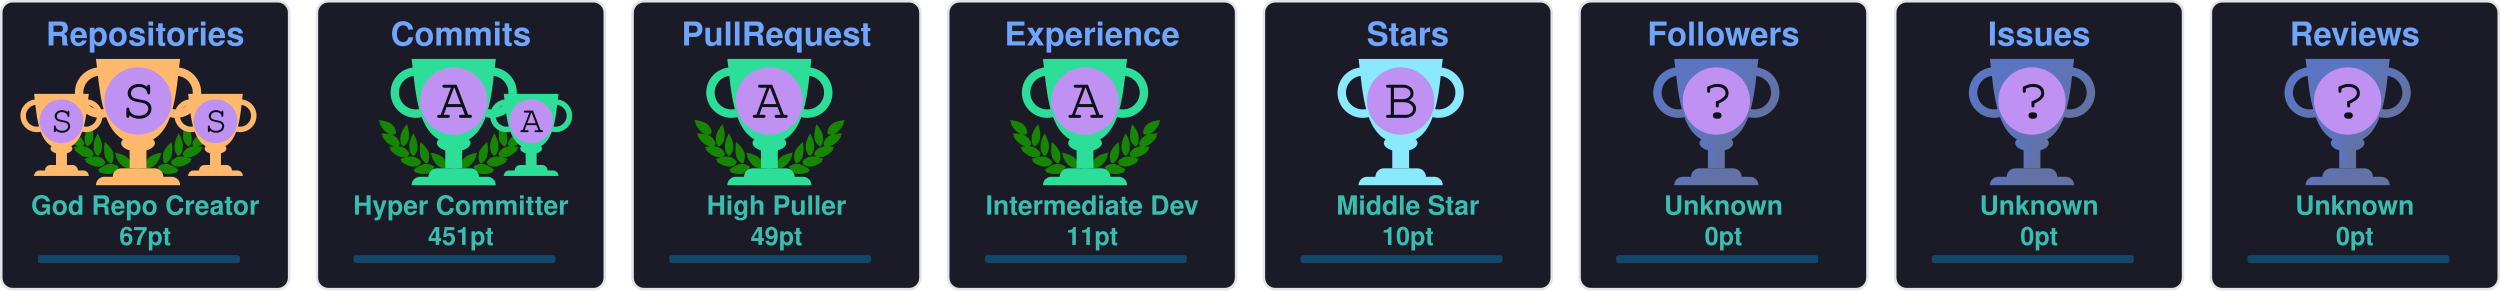
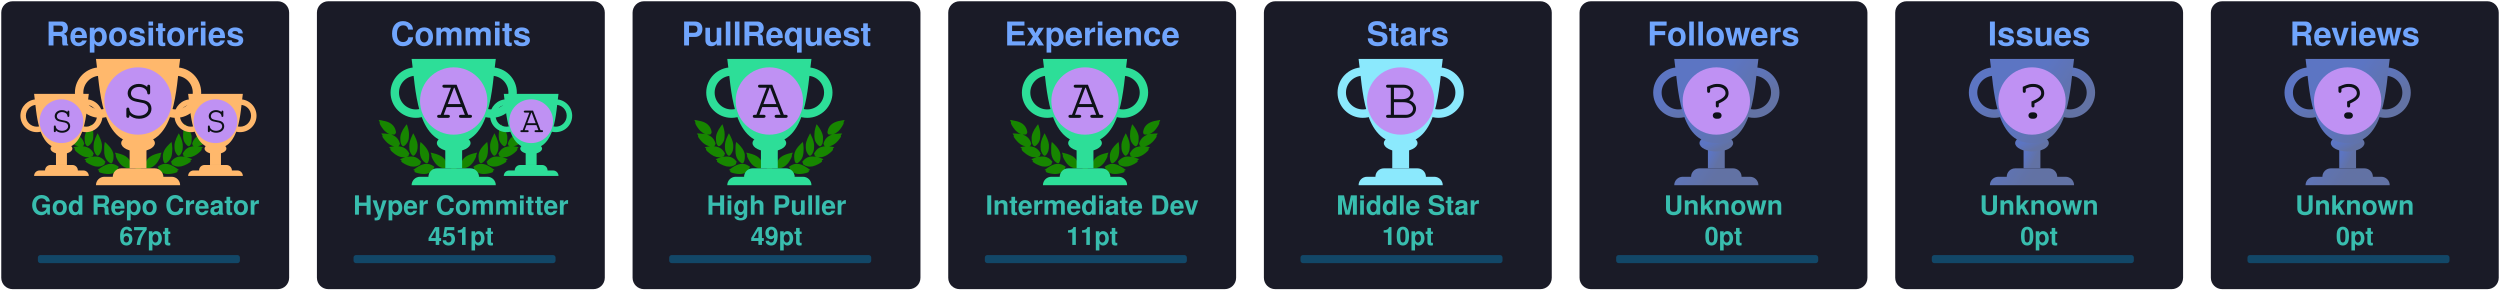
<svg xmlns="http://www.w3.org/2000/svg" width="990" height="115" viewBox="0 0 990 115" fill="none">
  <svg x="0" y="0" width="115" height="115" viewBox="0 0 115 115" fill="none">
-     <rect x="0.5" y="0.5" rx="4.5" width="114" height="114" stroke="#e1e4e8" fill="#1a1b27" stroke-opacity="1" fill-opacity="1" />
+     <rect x="0.5" y="0.5" rx="4.5" width="114" height="114" stroke="#e1e4e8" fill="#1a1b27" stroke-opacity="0" fill-opacity="1" />
    <svg width="90pt" height="90pt" viewBox="0 0 100 100" preserveAspectRatio="xMidYMid meet">
      <g transform="translate(20,60) scale(0.004,-0.004)" fill="#178600" stroke="none">
        <path d="M200 5103 c0 -2 18 -40 41 -84 47 -95 62 -132 50 -125 -15 10 -18 -39 -6 -87 31 -121 265 -468 412 -608 124 -119 281 -222 383 -251 36 -10 49 -16 30 -13 -19 3 -78 12 -130 20 -117 17 -353 35 -477 35 l-93 0 53 -82 c72 -112 72 -112 59 -104 -18 11 -26 -41 -13 -84 25 -84 261 -376 404 -502 95 -83 222 -168 304 -205 98 -43 194 -73 242 -74 l46 -1 -45 -8 c-25 -5 -124 -21 -220 -36 -96 -15 -177 -29 -180 -31 -2 -2 0 -7 5 -11 27 -19 138 -144 123 -139 -18 6 -28 -10 -28 -47 0 -38 53 -108 141 -187 349 -313 631 -450 939 -453 63 0 131 2 150 7 19 4 -35 -17 -120 -46 -236 -82 -310 -110 -310 -117 0 -3 29 -28 65 -54 55 -40 102 -84 67 -62 -13 8 -32 -24 -32 -54 0 -99 486 -361 790 -426 125 -27 327 -25 444 4 113 28 261 98 309 145 39 40 56 92 38 124 -8 17 -4 24 29 49 22 16 40 32 40 36 0 4 -26 40 -58 80 -162 203 -368 328 -608 369 -89 15 -368 6 -474 -15 -131 -26 -147 -26 -59 -3 51 13 102 34 122 50 38 29 61 84 51 123 -5 18 1 26 25 39 17 8 31 19 31 23 0 4 -16 38 -35 75 -163 317 -424 501 -781 548 -113 15 -127 19 -91 30 51 14 84 58 89 118 1 20 9 33 20 37 23 7 23 6 -12 114 -108 329 -305 534 -640 662 -41 15 -59 25 -40 21 19 -5 82 -8 140 -8 81 0 113 4 142 18 39 20 73 76 65 107 -3 12 2 20 14 23 23 6 23 21 4 124 -61 320 -249 568 -544 718 -157 79 -394 147 -666 190 -88 13 -170 26 -182 29 -13 2 -23 2 -23 -1z" />
        <path d="M12550 5099 c-232 -36 -334 -55 -445 -84 -484 -122 -761 -346 -880 -712 -26 -79 -57 -242 -48 -255 2 -5 14 -8 26 -9 12 0 16 -3 10 -6 -17 -6 -16 -38 2 -72 25 -49 75 -66 200 -66 61 0 124 4 140 8 17 5 -13 -9 -66 -31 -136 -55 -250 -126 -341 -211 -128 -120 -217 -263 -272 -439 -32 -101 -32 -110 -3 -122 12 -5 17 -9 11 -9 -8 -1 -9 -12 -5 -34 15 -66 41 -95 94 -107 31 -7 31 -7 7 -12 -14 -3 -72 -13 -130 -22 -322 -51 -553 -206 -714 -479 -25 -42 -52 -92 -60 -111 -14 -33 -14 -33 23 -54 20 -12 31 -22 26 -22 -15 0 -17 -39 -4 -78 14 -42 76 -88 130 -97 22 -4 39 -9 36 -11 -2 -2 -55 3 -118 12 -154 22 -395 15 -494 -13 -216 -62 -391 -184 -545 -380 l-41 -52 40 -32 c34 -27 39 -35 30 -51 -17 -33 -1 -85 38 -125 48 -47 196 -117 309 -145 117 -29 319 -31 444 -4 300 64 790 328 790 425 0 29 -18 63 -31 56 -5 -4 -9 -4 -9 -2 0 3 34 29 75 59 41 29 75 56 75 59 0 3 -21 13 -47 22 -349 120 -422 146 -388 140 59 -12 241 -8 310 6 208 43 437 158 636 322 241 199 314 293 265 342 -13 12 -6 24 51 86 36 40 64 73 62 75 -4 2 -107 20 -359 60 -70 12 -77 14 -39 15 48 1 144 31 241 74 139 62 318 202 451 352 104 117 225 279 249 333 21 47 21 99 0 94 -16 -3 -10 9 58 116 l50 77 -72 3 c-91 4 -362 -14 -488 -33 -179 -26 -179 -26 -116 -9 93 26 244 120 365 230 193 174 467 605 443 696 -2 10 -8 15 -13 12 -12 -7 3 30 51 126 23 45 40 85 38 89 -2 4 -23 4 -48 0z m-933 -1185 c-3 -3 -12 -4 -19 -1 -8 3 -5 6 6 6 11 1 17 -2 13 -5z m-1290 -1860 c-3 -3 -12 -4 -19 -1 -8 3 -5 6 6 6 11 1 17 -2 13 -5z m40 -10 c-3 -3 -12 -4 -19 -1 -8 3 -5 6 6 6 11 1 17 -2 13 -5z" />
        <path d="M10242 4632 c-46 -140 -92 -319 -118 -457 -18 -94 -28 -519 -12 -509 4 3 5 -8 2 -25 -8 -40 21 -179 58 -274 75 -195 297 -437 400 -437 57 0 124 70 177 185 53 112 67 224 65 510 -1 120 -5 166 -23 233 -66 252 -206 515 -423 795 -39 51 -74 95 -77 99 -4 4 -26 -50 -49 -120z" />
        <path d="M2407 4612 c-305 -408 -443 -757 -422 -1067 3 -55 8 -140 10 -190 5 -113 30 -204 83 -293 44 -74 88 -118 128 -128 102 -26 339 218 422 433 34 87 67 235 58 258 -3 9 -1 39 5 68 5 28 10 117 10 197 1 155 -15 284 -57 455 -33 137 -117 405 -126 405 -5 0 -55 -62 -111 -138z" />
        <path d="M2970 3839 c-189 -385 -254 -632 -248 -941 2 -86 6 -151 10 -145 5 7 5 -2 2 -19 -19 -98 77 -354 181 -487 76 -96 141 -120 210 -77 70 43 195 240 239 375 20 63 46 197 40 207 -3 4 0 54 6 111 26 257 -51 553 -240 922 -42 83 -87 165 -98 184 l-21 35 -81 -165z" />
        <path d="M9711 3929 c-124 -219 -230 -466 -276 -642 -39 -151 -47 -234 -41 -426 7 -237 39 -357 136 -517 136 -225 233 -251 355 -97 94 121 171 313 181 453 2 36 8 111 13 167 26 288 -56 600 -266 1017 l-60 120 -42 -75z" />
        <path d="M3645 3278 c-2 -7 -14 -78 -27 -158 -19 -123 -22 -188 -23 -430 -2 -309 7 -401 50 -555 66 -232 204 -430 388 -552 120 -80 189 -70 245 34 36 69 74 205 78 283 1 30 5 109 9 175 9 135 -1 213 -41 339 -66 208 -198 406 -429 645 -147 152 -244 237 -250 219z" />
        <path d="M8994 3143 c-289 -284 -435 -492 -514 -732 -32 -100 -55 -261 -45 -330 3 -25 8 -91 10 -146 7 -168 66 -347 129 -387 77 -48 196 11 347 170 94 98 156 199 205 331 37 99 67 234 59 262 -4 11 -2 19 5 19 8 0 10 8 7 21 -3 11 1 77 10 147 10 89 13 172 9 277 -7 191 -48 515 -65 515 -3 0 -74 -66 -157 -147z" />
        <path d="M4501 2358 c52 -129 69 -179 59 -173 -6 4 -10 -12 -10 -42 0 -78 115 -313 252 -514 215 -317 529 -509 832 -509 124 0 166 27 180 112 1 11 8 23 15 27 10 7 11 27 2 98 -66 545 -401 836 -1164 1012 -97 23 -179 41 -182 41 -3 0 5 -24 16 -52z" />
        <path d="M8159 2375 c-609 -138 -940 -344 -1096 -683 -59 -127 -110 -377 -88 -429 5 -10 10 -29 12 -42 13 -75 59 -101 179 -101 316 0 625 196 854 543 110 165 222 395 228 465 3 40 2 53 -7 48 -11 -7 -3 15 53 153 28 68 31 81 19 80 -5 0 -74 -16 -154 -34z" />
        <path d="M4032 1479 c-193 -25 -435 -124 -667 -274 -108 -69 -314 -218 -315 -226 0 -4 28 -16 63 -29 66 -24 92 -40 65 -40 -10 0 -19 -12 -23 -30 -14 -65 45 -105 226 -154 572 -155 982 -93 1270 194 75 74 101 131 81 174 -9 21 -6 31 29 77 21 29 39 55 39 58 0 3 -25 24 -55 46 -229 167 -469 236 -713 204z" />
        <path d="M8513 1476 c-155 -30 -317 -101 -446 -196 l-67 -50 40 -54 c37 -49 40 -56 29 -80 -21 -46 4 -101 80 -176 288 -287 698 -349 1270 -194 180 49 240 89 226 153 -3 16 -14 31 -23 33 -9 2 18 18 61 35 l79 30 -126 92 c-304 223 -550 347 -780 395 -113 23 -257 28 -343 12z" />
        <path d="M6324 1249 c-48 -14 -120 -83 -139 -134 -13 -34 -16 -60 -11 -112 4 -37 6 -84 6 -103 -2 -95 62 -193 145 -220 138 -46 285 52 292 195 1 28 8 71 14 97 10 37 10 60 0 101 -31 139 -167 217 -307 176z" />
        <path d="M5255 1054 c-276 -46 -587 -227 -935 -541 l-54 -50 74 -23 c41 -13 67 -25 58 -27 -23 -6 -34 -48 -20 -78 16 -35 75 -61 188 -84 568 -115 968 -37 1250 243 69 69 110 130 114 171 5 42 0 66 -12 59 -12 -8 -12 -7 39 73 18 29 33 56 33 62 0 15 -49 46 -147 95 -207 104 -386 135 -588 100z" />
        <path d="M7249 1054 c-42 -7 -109 -25 -150 -40 -76 -27 -226 -101 -267 -133 l-24 -18 41 -66 c22 -37 36 -67 31 -67 -18 0 -11 -80 11 -121 11 -22 53 -73 92 -113 279 -282 682 -361 1251 -245 113 23 172 49 188 84 14 30 3 72 -20 77 -9 3 18 15 61 29 l78 24 -93 81 c-362 313 -622 460 -902 509 -106 18 -194 18 -297 -1z" />
      </g>
    </svg>
    <svg x="7" y="35" width="65" height="65" viewBox="0 0 30 30" fill="#ffb86c">
      <path d="M7 10h2v4H7v-4z" />
      <path d="M10 11c0 .552-.895 1-2 1s-2-.448-2-1 .895-1 2-1 2 .448 2 1z" />
      <path fill-rule="evenodd" d="M12.5 3a2 2 0 1 0 0 4 2 2 0 0 0 0-4zm-3 2a3 3 0 1 1 6 0 3 3 0 0 1-6 0zm-6-2a2 2 0 1 0 0 4 2 2 0 0 0 0-4zm-3 2a3 3 0 1 1 6 0 3 3 0 0 1-6 0z" />
      <path d="M3 1h10c-.495 3.467-.5 10-5 10S3.495 4.467 3 1zm0 15a1 1 0 0 1 1-1h8a1 1 0 0 1 1 1H3zm2-1a1 1 0 0 1 1-1h4a1 1 0 0 1 1 1H5z" />
      <circle cx="8" cy="6" r="4" fill="#bf91f3" />
      <text x="6" y="8" font-family="Courier, Monospace" font-size="7" fill="#0d1117">S</text>
    </svg>
    <svg x="68" y="35" width="65" height="65" viewBox="0 0 30 30" fill="#ffb86c">
      <path d="M7 10h2v4H7v-4z" />
      <path d="M10 11c0 .552-.895 1-2 1s-2-.448-2-1 .895-1 2-1 2 .448 2 1z" />
      <path fill-rule="evenodd" d="M12.5 3a2 2 0 1 0 0 4 2 2 0 0 0 0-4zm-3 2a3 3 0 1 1 6 0 3 3 0 0 1-6 0zm-6-2a2 2 0 1 0 0 4 2 2 0 0 0 0-4zm-3 2a3 3 0 1 1 6 0 3 3 0 0 1-6 0z" />
      <path d="M3 1h10c-.495 3.467-.5 10-5 10S3.495 4.467 3 1zm0 15a1 1 0 0 1 1-1h8a1 1 0 0 1 1 1H3zm2-1a1 1 0 0 1 1-1h4a1 1 0 0 1 1 1H5z" />
      <circle cx="8" cy="6" r="4" fill="#bf91f3" />
      <text x="6" y="8" font-family="Courier, Monospace" font-size="7" fill="#0d1117">S</text>
    </svg>
    <defs>
      <linearGradient id="SSS" gradientTransform="rotate(45)">
        <stop offset="0%" stop-color="#ffb86c" />
        <stop offset="70%" stop-color="#ffb86c" />
        <stop offset="100%" stop-color="#ffb86c" />
      </linearGradient>
    </defs>
    <svg x="28" y="20" width="100" height="100" viewBox="0 0 30 30" fill="url(#SSS)">
      <path d="M7 10h2v4H7v-4z" />
      <path d="M10 11c0 .552-.895 1-2 1s-2-.448-2-1 .895-1 2-1 2 .448 2 1z" />
      <path fill-rule="evenodd" d="M12.5 3a2 2 0 1 0 0 4 2 2 0 0 0 0-4zm-3 2a3 3 0 1 1 6 0 3 3 0 0 1-6 0zm-6-2a2 2 0 1 0 0 4 2 2 0 0 0 0-4zm-3 2a3 3 0 1 1 6 0 3 3 0 0 1-6 0z" />
      <path d="M3 1h10c-.495 3.467-.5 10-5 10S3.495 4.467 3 1zm0 15a1 1 0 0 1 1-1h8a1 1 0 0 1 1 1H3zm2-1a1 1 0 0 1 1-1h4a1 1 0 0 1 1 1H5z" />
      <circle cx="8" cy="6" r="4" fill="#bf91f3" />
      <text x="6" y="8" font-family="Courier, Monospace" font-size="7" fill="#0d1117">S</text>
    </svg>
    <text x="50%" y="18" text-anchor="middle" font-family="Segoe UI,Helvetica,Arial,sans-serif,Apple Color Emoji,Segoe UI Emoji" font-weight="bold" font-size="13" fill="#70a5fd">Repositories</text>
    <text x="50%" y="85" text-anchor="middle" font-family="Segoe UI,Helvetica,Arial,sans-serif,Apple Color Emoji,Segoe UI Emoji" font-weight="bold" font-size="10.5" fill="#38bdae">God Repo Creator</text>
    <text x="50%" y="97" text-anchor="middle" font-family="Segoe UI,Helvetica,Arial,sans-serif,Apple Color Emoji,Segoe UI Emoji" font-weight="bold" font-size="10" fill="#38bdae">67pt</text>
    <style>
    @keyframes RepositoriesRankAnimation {
      from {
        width: 0px;
      }
      to {
        width: 80px;
      }
    }
    #Repositories-rank-progress{
      animation: RepositoriesRankAnimation 1s forwards ease-in-out;
    }
    </style>
    <rect x="15" y="101" rx="1" width="80" height="3.2" opacity="0.3" fill="#00aeff" />
    <rect id="Repositories-rank-progress" x="15" y="101" rx="1" height="3.2" fill="#00aeff" />
  </svg>
  <svg x="125" y="0" width="115" height="115" viewBox="0 0 115 115" fill="none">
-     <rect x="0.5" y="0.5" rx="4.5" width="114" height="114" stroke="#e1e4e8" fill="#1a1b27" stroke-opacity="1" fill-opacity="1" />
+     <rect x="0.5" y="0.5" rx="4.5" width="114" height="114" stroke="#e1e4e8" fill="#1a1b27" stroke-opacity="0" fill-opacity="1" />
    <svg width="90pt" height="90pt" viewBox="0 0 100 100" preserveAspectRatio="xMidYMid meet">
      <g transform="translate(20,60) scale(0.004,-0.004)" fill="#178600" stroke="none">
        <path d="M200 5103 c0 -2 18 -40 41 -84 47 -95 62 -132 50 -125 -15 10 -18 -39 -6 -87 31 -121 265 -468 412 -608 124 -119 281 -222 383 -251 36 -10 49 -16 30 -13 -19 3 -78 12 -130 20 -117 17 -353 35 -477 35 l-93 0 53 -82 c72 -112 72 -112 59 -104 -18 11 -26 -41 -13 -84 25 -84 261 -376 404 -502 95 -83 222 -168 304 -205 98 -43 194 -73 242 -74 l46 -1 -45 -8 c-25 -5 -124 -21 -220 -36 -96 -15 -177 -29 -180 -31 -2 -2 0 -7 5 -11 27 -19 138 -144 123 -139 -18 6 -28 -10 -28 -47 0 -38 53 -108 141 -187 349 -313 631 -450 939 -453 63 0 131 2 150 7 19 4 -35 -17 -120 -46 -236 -82 -310 -110 -310 -117 0 -3 29 -28 65 -54 55 -40 102 -84 67 -62 -13 8 -32 -24 -32 -54 0 -99 486 -361 790 -426 125 -27 327 -25 444 4 113 28 261 98 309 145 39 40 56 92 38 124 -8 17 -4 24 29 49 22 16 40 32 40 36 0 4 -26 40 -58 80 -162 203 -368 328 -608 369 -89 15 -368 6 -474 -15 -131 -26 -147 -26 -59 -3 51 13 102 34 122 50 38 29 61 84 51 123 -5 18 1 26 25 39 17 8 31 19 31 23 0 4 -16 38 -35 75 -163 317 -424 501 -781 548 -113 15 -127 19 -91 30 51 14 84 58 89 118 1 20 9 33 20 37 23 7 23 6 -12 114 -108 329 -305 534 -640 662 -41 15 -59 25 -40 21 19 -5 82 -8 140 -8 81 0 113 4 142 18 39 20 73 76 65 107 -3 12 2 20 14 23 23 6 23 21 4 124 -61 320 -249 568 -544 718 -157 79 -394 147 -666 190 -88 13 -170 26 -182 29 -13 2 -23 2 -23 -1z" />
        <path d="M12550 5099 c-232 -36 -334 -55 -445 -84 -484 -122 -761 -346 -880 -712 -26 -79 -57 -242 -48 -255 2 -5 14 -8 26 -9 12 0 16 -3 10 -6 -17 -6 -16 -38 2 -72 25 -49 75 -66 200 -66 61 0 124 4 140 8 17 5 -13 -9 -66 -31 -136 -55 -250 -126 -341 -211 -128 -120 -217 -263 -272 -439 -32 -101 -32 -110 -3 -122 12 -5 17 -9 11 -9 -8 -1 -9 -12 -5 -34 15 -66 41 -95 94 -107 31 -7 31 -7 7 -12 -14 -3 -72 -13 -130 -22 -322 -51 -553 -206 -714 -479 -25 -42 -52 -92 -60 -111 -14 -33 -14 -33 23 -54 20 -12 31 -22 26 -22 -15 0 -17 -39 -4 -78 14 -42 76 -88 130 -97 22 -4 39 -9 36 -11 -2 -2 -55 3 -118 12 -154 22 -395 15 -494 -13 -216 -62 -391 -184 -545 -380 l-41 -52 40 -32 c34 -27 39 -35 30 -51 -17 -33 -1 -85 38 -125 48 -47 196 -117 309 -145 117 -29 319 -31 444 -4 300 64 790 328 790 425 0 29 -18 63 -31 56 -5 -4 -9 -4 -9 -2 0 3 34 29 75 59 41 29 75 56 75 59 0 3 -21 13 -47 22 -349 120 -422 146 -388 140 59 -12 241 -8 310 6 208 43 437 158 636 322 241 199 314 293 265 342 -13 12 -6 24 51 86 36 40 64 73 62 75 -4 2 -107 20 -359 60 -70 12 -77 14 -39 15 48 1 144 31 241 74 139 62 318 202 451 352 104 117 225 279 249 333 21 47 21 99 0 94 -16 -3 -10 9 58 116 l50 77 -72 3 c-91 4 -362 -14 -488 -33 -179 -26 -179 -26 -116 -9 93 26 244 120 365 230 193 174 467 605 443 696 -2 10 -8 15 -13 12 -12 -7 3 30 51 126 23 45 40 85 38 89 -2 4 -23 4 -48 0z m-933 -1185 c-3 -3 -12 -4 -19 -1 -8 3 -5 6 6 6 11 1 17 -2 13 -5z m-1290 -1860 c-3 -3 -12 -4 -19 -1 -8 3 -5 6 6 6 11 1 17 -2 13 -5z m40 -10 c-3 -3 -12 -4 -19 -1 -8 3 -5 6 6 6 11 1 17 -2 13 -5z" />
        <path d="M10242 4632 c-46 -140 -92 -319 -118 -457 -18 -94 -28 -519 -12 -509 4 3 5 -8 2 -25 -8 -40 21 -179 58 -274 75 -195 297 -437 400 -437 57 0 124 70 177 185 53 112 67 224 65 510 -1 120 -5 166 -23 233 -66 252 -206 515 -423 795 -39 51 -74 95 -77 99 -4 4 -26 -50 -49 -120z" />
        <path d="M2407 4612 c-305 -408 -443 -757 -422 -1067 3 -55 8 -140 10 -190 5 -113 30 -204 83 -293 44 -74 88 -118 128 -128 102 -26 339 218 422 433 34 87 67 235 58 258 -3 9 -1 39 5 68 5 28 10 117 10 197 1 155 -15 284 -57 455 -33 137 -117 405 -126 405 -5 0 -55 -62 -111 -138z" />
        <path d="M2970 3839 c-189 -385 -254 -632 -248 -941 2 -86 6 -151 10 -145 5 7 5 -2 2 -19 -19 -98 77 -354 181 -487 76 -96 141 -120 210 -77 70 43 195 240 239 375 20 63 46 197 40 207 -3 4 0 54 6 111 26 257 -51 553 -240 922 -42 83 -87 165 -98 184 l-21 35 -81 -165z" />
        <path d="M9711 3929 c-124 -219 -230 -466 -276 -642 -39 -151 -47 -234 -41 -426 7 -237 39 -357 136 -517 136 -225 233 -251 355 -97 94 121 171 313 181 453 2 36 8 111 13 167 26 288 -56 600 -266 1017 l-60 120 -42 -75z" />
        <path d="M3645 3278 c-2 -7 -14 -78 -27 -158 -19 -123 -22 -188 -23 -430 -2 -309 7 -401 50 -555 66 -232 204 -430 388 -552 120 -80 189 -70 245 34 36 69 74 205 78 283 1 30 5 109 9 175 9 135 -1 213 -41 339 -66 208 -198 406 -429 645 -147 152 -244 237 -250 219z" />
        <path d="M8994 3143 c-289 -284 -435 -492 -514 -732 -32 -100 -55 -261 -45 -330 3 -25 8 -91 10 -146 7 -168 66 -347 129 -387 77 -48 196 11 347 170 94 98 156 199 205 331 37 99 67 234 59 262 -4 11 -2 19 5 19 8 0 10 8 7 21 -3 11 1 77 10 147 10 89 13 172 9 277 -7 191 -48 515 -65 515 -3 0 -74 -66 -157 -147z" />
        <path d="M4501 2358 c52 -129 69 -179 59 -173 -6 4 -10 -12 -10 -42 0 -78 115 -313 252 -514 215 -317 529 -509 832 -509 124 0 166 27 180 112 1 11 8 23 15 27 10 7 11 27 2 98 -66 545 -401 836 -1164 1012 -97 23 -179 41 -182 41 -3 0 5 -24 16 -52z" />
        <path d="M8159 2375 c-609 -138 -940 -344 -1096 -683 -59 -127 -110 -377 -88 -429 5 -10 10 -29 12 -42 13 -75 59 -101 179 -101 316 0 625 196 854 543 110 165 222 395 228 465 3 40 2 53 -7 48 -11 -7 -3 15 53 153 28 68 31 81 19 80 -5 0 -74 -16 -154 -34z" />
        <path d="M4032 1479 c-193 -25 -435 -124 -667 -274 -108 -69 -314 -218 -315 -226 0 -4 28 -16 63 -29 66 -24 92 -40 65 -40 -10 0 -19 -12 -23 -30 -14 -65 45 -105 226 -154 572 -155 982 -93 1270 194 75 74 101 131 81 174 -9 21 -6 31 29 77 21 29 39 55 39 58 0 3 -25 24 -55 46 -229 167 -469 236 -713 204z" />
        <path d="M8513 1476 c-155 -30 -317 -101 -446 -196 l-67 -50 40 -54 c37 -49 40 -56 29 -80 -21 -46 4 -101 80 -176 288 -287 698 -349 1270 -194 180 49 240 89 226 153 -3 16 -14 31 -23 33 -9 2 18 18 61 35 l79 30 -126 92 c-304 223 -550 347 -780 395 -113 23 -257 28 -343 12z" />
        <path d="M6324 1249 c-48 -14 -120 -83 -139 -134 -13 -34 -16 -60 -11 -112 4 -37 6 -84 6 -103 -2 -95 62 -193 145 -220 138 -46 285 52 292 195 1 28 8 71 14 97 10 37 10 60 0 101 -31 139 -167 217 -307 176z" />
        <path d="M5255 1054 c-276 -46 -587 -227 -935 -541 l-54 -50 74 -23 c41 -13 67 -25 58 -27 -23 -6 -34 -48 -20 -78 16 -35 75 -61 188 -84 568 -115 968 -37 1250 243 69 69 110 130 114 171 5 42 0 66 -12 59 -12 -8 -12 -7 39 73 18 29 33 56 33 62 0 15 -49 46 -147 95 -207 104 -386 135 -588 100z" />
        <path d="M7249 1054 c-42 -7 -109 -25 -150 -40 -76 -27 -226 -101 -267 -133 l-24 -18 41 -66 c22 -37 36 -67 31 -67 -18 0 -11 -80 11 -121 11 -22 53 -73 92 -113 279 -282 682 -361 1251 -245 113 23 172 49 188 84 14 30 3 72 -20 77 -9 3 18 15 61 29 l78 24 -93 81 c-362 313 -622 460 -902 509 -106 18 -194 18 -297 -1z" />
      </g>
    </svg>
    <svg x="68" y="35" width="65" height="65" viewBox="0 0 30 30" fill="#2dde98">
      <path d="M7 10h2v4H7v-4z" />
      <path d="M10 11c0 .552-.895 1-2 1s-2-.448-2-1 .895-1 2-1 2 .448 2 1z" />
      <path fill-rule="evenodd" d="M12.5 3a2 2 0 1 0 0 4 2 2 0 0 0 0-4zm-3 2a3 3 0 1 1 6 0 3 3 0 0 1-6 0zm-6-2a2 2 0 1 0 0 4 2 2 0 0 0 0-4zm-3 2a3 3 0 1 1 6 0 3 3 0 0 1-6 0z" />
      <path d="M3 1h10c-.495 3.467-.5 10-5 10S3.495 4.467 3 1zm0 15a1 1 0 0 1 1-1h8a1 1 0 0 1 1 1H3zm2-1a1 1 0 0 1 1-1h4a1 1 0 0 1 1 1H5z" />
      <circle cx="8" cy="6" r="4" fill="#bf91f3" />
      <text x="6" y="8" font-family="Courier, Monospace" font-size="7" fill="#0d1117">A</text>
    </svg>
    <defs>
      <linearGradient id="AA" gradientTransform="rotate(45)">
        <stop offset="0%" stop-color="#2dde98" />
        <stop offset="70%" stop-color="#2dde98" />
        <stop offset="100%" stop-color="#2dde98" />
      </linearGradient>
    </defs>
    <svg x="28" y="20" width="100" height="100" viewBox="0 0 30 30" fill="url(#AA)">
      <path d="M7 10h2v4H7v-4z" />
      <path d="M10 11c0 .552-.895 1-2 1s-2-.448-2-1 .895-1 2-1 2 .448 2 1z" />
      <path fill-rule="evenodd" d="M12.5 3a2 2 0 1 0 0 4 2 2 0 0 0 0-4zm-3 2a3 3 0 1 1 6 0 3 3 0 0 1-6 0zm-6-2a2 2 0 1 0 0 4 2 2 0 0 0 0-4zm-3 2a3 3 0 1 1 6 0 3 3 0 0 1-6 0z" />
      <path d="M3 1h10c-.495 3.467-.5 10-5 10S3.495 4.467 3 1zm0 15a1 1 0 0 1 1-1h8a1 1 0 0 1 1 1H3zm2-1a1 1 0 0 1 1-1h4a1 1 0 0 1 1 1H5z" />
      <circle cx="8" cy="6" r="4" fill="#bf91f3" />
      <text x="6" y="8" font-family="Courier, Monospace" font-size="7" fill="#0d1117">A</text>
    </svg>
    <text x="50%" y="18" text-anchor="middle" font-family="Segoe UI,Helvetica,Arial,sans-serif,Apple Color Emoji,Segoe UI Emoji" font-weight="bold" font-size="13" fill="#70a5fd">Commits</text>
    <text x="50%" y="85" text-anchor="middle" font-family="Segoe UI,Helvetica,Arial,sans-serif,Apple Color Emoji,Segoe UI Emoji" font-weight="bold" font-size="10.5" fill="#38bdae">Hyper Committer</text>
    <text x="50%" y="97" text-anchor="middle" font-family="Segoe UI,Helvetica,Arial,sans-serif,Apple Color Emoji,Segoe UI Emoji" font-weight="bold" font-size="10" fill="#38bdae">451pt</text>
    <style>
    @keyframes CommitsRankAnimation {
      from {
        width: 0px;
      }
      to {
        width: 66.933px;
      }
    }
    #Commits-rank-progress{
      animation: CommitsRankAnimation 1s forwards ease-in-out;
    }
    </style>
    <rect x="15" y="101" rx="1" width="80" height="3.2" opacity="0.3" fill="#00aeff" />
    <rect id="Commits-rank-progress" x="15" y="101" rx="1" height="3.2" fill="#00aeff" />
  </svg>
  <svg x="250" y="0" width="115" height="115" viewBox="0 0 115 115" fill="none">
-     <rect x="0.5" y="0.5" rx="4.5" width="114" height="114" stroke="#e1e4e8" fill="#1a1b27" stroke-opacity="1" fill-opacity="1" />
+     <rect x="0.5" y="0.5" rx="4.5" width="114" height="114" stroke="#e1e4e8" fill="#1a1b27" stroke-opacity="0" fill-opacity="1" />
    <svg width="90pt" height="90pt" viewBox="0 0 100 100" preserveAspectRatio="xMidYMid meet">
      <g transform="translate(20,60) scale(0.004,-0.004)" fill="#178600" stroke="none">
        <path d="M200 5103 c0 -2 18 -40 41 -84 47 -95 62 -132 50 -125 -15 10 -18 -39 -6 -87 31 -121 265 -468 412 -608 124 -119 281 -222 383 -251 36 -10 49 -16 30 -13 -19 3 -78 12 -130 20 -117 17 -353 35 -477 35 l-93 0 53 -82 c72 -112 72 -112 59 -104 -18 11 -26 -41 -13 -84 25 -84 261 -376 404 -502 95 -83 222 -168 304 -205 98 -43 194 -73 242 -74 l46 -1 -45 -8 c-25 -5 -124 -21 -220 -36 -96 -15 -177 -29 -180 -31 -2 -2 0 -7 5 -11 27 -19 138 -144 123 -139 -18 6 -28 -10 -28 -47 0 -38 53 -108 141 -187 349 -313 631 -450 939 -453 63 0 131 2 150 7 19 4 -35 -17 -120 -46 -236 -82 -310 -110 -310 -117 0 -3 29 -28 65 -54 55 -40 102 -84 67 -62 -13 8 -32 -24 -32 -54 0 -99 486 -361 790 -426 125 -27 327 -25 444 4 113 28 261 98 309 145 39 40 56 92 38 124 -8 17 -4 24 29 49 22 16 40 32 40 36 0 4 -26 40 -58 80 -162 203 -368 328 -608 369 -89 15 -368 6 -474 -15 -131 -26 -147 -26 -59 -3 51 13 102 34 122 50 38 29 61 84 51 123 -5 18 1 26 25 39 17 8 31 19 31 23 0 4 -16 38 -35 75 -163 317 -424 501 -781 548 -113 15 -127 19 -91 30 51 14 84 58 89 118 1 20 9 33 20 37 23 7 23 6 -12 114 -108 329 -305 534 -640 662 -41 15 -59 25 -40 21 19 -5 82 -8 140 -8 81 0 113 4 142 18 39 20 73 76 65 107 -3 12 2 20 14 23 23 6 23 21 4 124 -61 320 -249 568 -544 718 -157 79 -394 147 -666 190 -88 13 -170 26 -182 29 -13 2 -23 2 -23 -1z" />
        <path d="M12550 5099 c-232 -36 -334 -55 -445 -84 -484 -122 -761 -346 -880 -712 -26 -79 -57 -242 -48 -255 2 -5 14 -8 26 -9 12 0 16 -3 10 -6 -17 -6 -16 -38 2 -72 25 -49 75 -66 200 -66 61 0 124 4 140 8 17 5 -13 -9 -66 -31 -136 -55 -250 -126 -341 -211 -128 -120 -217 -263 -272 -439 -32 -101 -32 -110 -3 -122 12 -5 17 -9 11 -9 -8 -1 -9 -12 -5 -34 15 -66 41 -95 94 -107 31 -7 31 -7 7 -12 -14 -3 -72 -13 -130 -22 -322 -51 -553 -206 -714 -479 -25 -42 -52 -92 -60 -111 -14 -33 -14 -33 23 -54 20 -12 31 -22 26 -22 -15 0 -17 -39 -4 -78 14 -42 76 -88 130 -97 22 -4 39 -9 36 -11 -2 -2 -55 3 -118 12 -154 22 -395 15 -494 -13 -216 -62 -391 -184 -545 -380 l-41 -52 40 -32 c34 -27 39 -35 30 -51 -17 -33 -1 -85 38 -125 48 -47 196 -117 309 -145 117 -29 319 -31 444 -4 300 64 790 328 790 425 0 29 -18 63 -31 56 -5 -4 -9 -4 -9 -2 0 3 34 29 75 59 41 29 75 56 75 59 0 3 -21 13 -47 22 -349 120 -422 146 -388 140 59 -12 241 -8 310 6 208 43 437 158 636 322 241 199 314 293 265 342 -13 12 -6 24 51 86 36 40 64 73 62 75 -4 2 -107 20 -359 60 -70 12 -77 14 -39 15 48 1 144 31 241 74 139 62 318 202 451 352 104 117 225 279 249 333 21 47 21 99 0 94 -16 -3 -10 9 58 116 l50 77 -72 3 c-91 4 -362 -14 -488 -33 -179 -26 -179 -26 -116 -9 93 26 244 120 365 230 193 174 467 605 443 696 -2 10 -8 15 -13 12 -12 -7 3 30 51 126 23 45 40 85 38 89 -2 4 -23 4 -48 0z m-933 -1185 c-3 -3 -12 -4 -19 -1 -8 3 -5 6 6 6 11 1 17 -2 13 -5z m-1290 -1860 c-3 -3 -12 -4 -19 -1 -8 3 -5 6 6 6 11 1 17 -2 13 -5z m40 -10 c-3 -3 -12 -4 -19 -1 -8 3 -5 6 6 6 11 1 17 -2 13 -5z" />
        <path d="M10242 4632 c-46 -140 -92 -319 -118 -457 -18 -94 -28 -519 -12 -509 4 3 5 -8 2 -25 -8 -40 21 -179 58 -274 75 -195 297 -437 400 -437 57 0 124 70 177 185 53 112 67 224 65 510 -1 120 -5 166 -23 233 -66 252 -206 515 -423 795 -39 51 -74 95 -77 99 -4 4 -26 -50 -49 -120z" />
        <path d="M2407 4612 c-305 -408 -443 -757 -422 -1067 3 -55 8 -140 10 -190 5 -113 30 -204 83 -293 44 -74 88 -118 128 -128 102 -26 339 218 422 433 34 87 67 235 58 258 -3 9 -1 39 5 68 5 28 10 117 10 197 1 155 -15 284 -57 455 -33 137 -117 405 -126 405 -5 0 -55 -62 -111 -138z" />
        <path d="M2970 3839 c-189 -385 -254 -632 -248 -941 2 -86 6 -151 10 -145 5 7 5 -2 2 -19 -19 -98 77 -354 181 -487 76 -96 141 -120 210 -77 70 43 195 240 239 375 20 63 46 197 40 207 -3 4 0 54 6 111 26 257 -51 553 -240 922 -42 83 -87 165 -98 184 l-21 35 -81 -165z" />
        <path d="M9711 3929 c-124 -219 -230 -466 -276 -642 -39 -151 -47 -234 -41 -426 7 -237 39 -357 136 -517 136 -225 233 -251 355 -97 94 121 171 313 181 453 2 36 8 111 13 167 26 288 -56 600 -266 1017 l-60 120 -42 -75z" />
        <path d="M3645 3278 c-2 -7 -14 -78 -27 -158 -19 -123 -22 -188 -23 -430 -2 -309 7 -401 50 -555 66 -232 204 -430 388 -552 120 -80 189 -70 245 34 36 69 74 205 78 283 1 30 5 109 9 175 9 135 -1 213 -41 339 -66 208 -198 406 -429 645 -147 152 -244 237 -250 219z" />
        <path d="M8994 3143 c-289 -284 -435 -492 -514 -732 -32 -100 -55 -261 -45 -330 3 -25 8 -91 10 -146 7 -168 66 -347 129 -387 77 -48 196 11 347 170 94 98 156 199 205 331 37 99 67 234 59 262 -4 11 -2 19 5 19 8 0 10 8 7 21 -3 11 1 77 10 147 10 89 13 172 9 277 -7 191 -48 515 -65 515 -3 0 -74 -66 -157 -147z" />
        <path d="M4501 2358 c52 -129 69 -179 59 -173 -6 4 -10 -12 -10 -42 0 -78 115 -313 252 -514 215 -317 529 -509 832 -509 124 0 166 27 180 112 1 11 8 23 15 27 10 7 11 27 2 98 -66 545 -401 836 -1164 1012 -97 23 -179 41 -182 41 -3 0 5 -24 16 -52z" />
        <path d="M8159 2375 c-609 -138 -940 -344 -1096 -683 -59 -127 -110 -377 -88 -429 5 -10 10 -29 12 -42 13 -75 59 -101 179 -101 316 0 625 196 854 543 110 165 222 395 228 465 3 40 2 53 -7 48 -11 -7 -3 15 53 153 28 68 31 81 19 80 -5 0 -74 -16 -154 -34z" />
        <path d="M4032 1479 c-193 -25 -435 -124 -667 -274 -108 -69 -314 -218 -315 -226 0 -4 28 -16 63 -29 66 -24 92 -40 65 -40 -10 0 -19 -12 -23 -30 -14 -65 45 -105 226 -154 572 -155 982 -93 1270 194 75 74 101 131 81 174 -9 21 -6 31 29 77 21 29 39 55 39 58 0 3 -25 24 -55 46 -229 167 -469 236 -713 204z" />
        <path d="M8513 1476 c-155 -30 -317 -101 -446 -196 l-67 -50 40 -54 c37 -49 40 -56 29 -80 -21 -46 4 -101 80 -176 288 -287 698 -349 1270 -194 180 49 240 89 226 153 -3 16 -14 31 -23 33 -9 2 18 18 61 35 l79 30 -126 92 c-304 223 -550 347 -780 395 -113 23 -257 28 -343 12z" />
        <path d="M6324 1249 c-48 -14 -120 -83 -139 -134 -13 -34 -16 -60 -11 -112 4 -37 6 -84 6 -103 -2 -95 62 -193 145 -220 138 -46 285 52 292 195 1 28 8 71 14 97 10 37 10 60 0 101 -31 139 -167 217 -307 176z" />
        <path d="M5255 1054 c-276 -46 -587 -227 -935 -541 l-54 -50 74 -23 c41 -13 67 -25 58 -27 -23 -6 -34 -48 -20 -78 16 -35 75 -61 188 -84 568 -115 968 -37 1250 243 69 69 110 130 114 171 5 42 0 66 -12 59 -12 -8 -12 -7 39 73 18 29 33 56 33 62 0 15 -49 46 -147 95 -207 104 -386 135 -588 100z" />
        <path d="M7249 1054 c-42 -7 -109 -25 -150 -40 -76 -27 -226 -101 -267 -133 l-24 -18 41 -66 c22 -37 36 -67 31 -67 -18 0 -11 -80 11 -121 11 -22 53 -73 92 -113 279 -282 682 -361 1251 -245 113 23 172 49 188 84 14 30 3 72 -20 77 -9 3 18 15 61 29 l78 24 -93 81 c-362 313 -622 460 -902 509 -106 18 -194 18 -297 -1z" />
      </g>
    </svg>
    <defs>
      <linearGradient id="A" gradientTransform="rotate(45)">
        <stop offset="0%" stop-color="#2dde98" />
        <stop offset="70%" stop-color="#2dde98" />
        <stop offset="100%" stop-color="#2dde98" />
      </linearGradient>
    </defs>
    <svg x="28" y="20" width="100" height="100" viewBox="0 0 30 30" fill="url(#A)">
      <path d="M7 10h2v4H7v-4z" />
      <path d="M10 11c0 .552-.895 1-2 1s-2-.448-2-1 .895-1 2-1 2 .448 2 1z" />
      <path fill-rule="evenodd" d="M12.5 3a2 2 0 1 0 0 4 2 2 0 0 0 0-4zm-3 2a3 3 0 1 1 6 0 3 3 0 0 1-6 0zm-6-2a2 2 0 1 0 0 4 2 2 0 0 0 0-4zm-3 2a3 3 0 1 1 6 0 3 3 0 0 1-6 0z" />
      <path d="M3 1h10c-.495 3.467-.5 10-5 10S3.495 4.467 3 1zm0 15a1 1 0 0 1 1-1h8a1 1 0 0 1 1 1H3zm2-1a1 1 0 0 1 1-1h4a1 1 0 0 1 1 1H5z" />
      <circle cx="8" cy="6" r="4" fill="#bf91f3" />
      <text x="6" y="8" font-family="Courier, Monospace" font-size="7" fill="#0d1117">A</text>
    </svg>
    <text x="50%" y="18" text-anchor="middle" font-family="Segoe UI,Helvetica,Arial,sans-serif,Apple Color Emoji,Segoe UI Emoji" font-weight="bold" font-size="13" fill="#70a5fd">PullRequest</text>
    <text x="50%" y="85" text-anchor="middle" font-family="Segoe UI,Helvetica,Arial,sans-serif,Apple Color Emoji,Segoe UI Emoji" font-weight="bold" font-size="10.5" fill="#38bdae">High Puller</text>
    <text x="50%" y="97" text-anchor="middle" font-family="Segoe UI,Helvetica,Arial,sans-serif,Apple Color Emoji,Segoe UI Emoji" font-weight="bold" font-size="10" fill="#38bdae">49pt</text>
    <style>
    @keyframes PullRequestRankAnimation {
      from {
        width: 0px;
      }
      to {
        width: 77.333px;
      }
    }
    #PullRequest-rank-progress{
      animation: PullRequestRankAnimation 1s forwards ease-in-out;
    }
    </style>
    <rect x="15" y="101" rx="1" width="80" height="3.2" opacity="0.3" fill="#00aeff" />
    <rect id="PullRequest-rank-progress" x="15" y="101" rx="1" height="3.2" fill="#00aeff" />
  </svg>
  <svg x="375" y="0" width="115" height="115" viewBox="0 0 115 115" fill="none">
-     <rect x="0.5" y="0.5" rx="4.5" width="114" height="114" stroke="#e1e4e8" fill="#1a1b27" stroke-opacity="1" fill-opacity="1" />
+     <rect x="0.5" y="0.5" rx="4.5" width="114" height="114" stroke="#e1e4e8" fill="#1a1b27" stroke-opacity="0" fill-opacity="1" />
    <svg width="90pt" height="90pt" viewBox="0 0 100 100" preserveAspectRatio="xMidYMid meet">
      <g transform="translate(20,60) scale(0.004,-0.004)" fill="#178600" stroke="none">
        <path d="M200 5103 c0 -2 18 -40 41 -84 47 -95 62 -132 50 -125 -15 10 -18 -39 -6 -87 31 -121 265 -468 412 -608 124 -119 281 -222 383 -251 36 -10 49 -16 30 -13 -19 3 -78 12 -130 20 -117 17 -353 35 -477 35 l-93 0 53 -82 c72 -112 72 -112 59 -104 -18 11 -26 -41 -13 -84 25 -84 261 -376 404 -502 95 -83 222 -168 304 -205 98 -43 194 -73 242 -74 l46 -1 -45 -8 c-25 -5 -124 -21 -220 -36 -96 -15 -177 -29 -180 -31 -2 -2 0 -7 5 -11 27 -19 138 -144 123 -139 -18 6 -28 -10 -28 -47 0 -38 53 -108 141 -187 349 -313 631 -450 939 -453 63 0 131 2 150 7 19 4 -35 -17 -120 -46 -236 -82 -310 -110 -310 -117 0 -3 29 -28 65 -54 55 -40 102 -84 67 -62 -13 8 -32 -24 -32 -54 0 -99 486 -361 790 -426 125 -27 327 -25 444 4 113 28 261 98 309 145 39 40 56 92 38 124 -8 17 -4 24 29 49 22 16 40 32 40 36 0 4 -26 40 -58 80 -162 203 -368 328 -608 369 -89 15 -368 6 -474 -15 -131 -26 -147 -26 -59 -3 51 13 102 34 122 50 38 29 61 84 51 123 -5 18 1 26 25 39 17 8 31 19 31 23 0 4 -16 38 -35 75 -163 317 -424 501 -781 548 -113 15 -127 19 -91 30 51 14 84 58 89 118 1 20 9 33 20 37 23 7 23 6 -12 114 -108 329 -305 534 -640 662 -41 15 -59 25 -40 21 19 -5 82 -8 140 -8 81 0 113 4 142 18 39 20 73 76 65 107 -3 12 2 20 14 23 23 6 23 21 4 124 -61 320 -249 568 -544 718 -157 79 -394 147 -666 190 -88 13 -170 26 -182 29 -13 2 -23 2 -23 -1z" />
        <path d="M12550 5099 c-232 -36 -334 -55 -445 -84 -484 -122 -761 -346 -880 -712 -26 -79 -57 -242 -48 -255 2 -5 14 -8 26 -9 12 0 16 -3 10 -6 -17 -6 -16 -38 2 -72 25 -49 75 -66 200 -66 61 0 124 4 140 8 17 5 -13 -9 -66 -31 -136 -55 -250 -126 -341 -211 -128 -120 -217 -263 -272 -439 -32 -101 -32 -110 -3 -122 12 -5 17 -9 11 -9 -8 -1 -9 -12 -5 -34 15 -66 41 -95 94 -107 31 -7 31 -7 7 -12 -14 -3 -72 -13 -130 -22 -322 -51 -553 -206 -714 -479 -25 -42 -52 -92 -60 -111 -14 -33 -14 -33 23 -54 20 -12 31 -22 26 -22 -15 0 -17 -39 -4 -78 14 -42 76 -88 130 -97 22 -4 39 -9 36 -11 -2 -2 -55 3 -118 12 -154 22 -395 15 -494 -13 -216 -62 -391 -184 -545 -380 l-41 -52 40 -32 c34 -27 39 -35 30 -51 -17 -33 -1 -85 38 -125 48 -47 196 -117 309 -145 117 -29 319 -31 444 -4 300 64 790 328 790 425 0 29 -18 63 -31 56 -5 -4 -9 -4 -9 -2 0 3 34 29 75 59 41 29 75 56 75 59 0 3 -21 13 -47 22 -349 120 -422 146 -388 140 59 -12 241 -8 310 6 208 43 437 158 636 322 241 199 314 293 265 342 -13 12 -6 24 51 86 36 40 64 73 62 75 -4 2 -107 20 -359 60 -70 12 -77 14 -39 15 48 1 144 31 241 74 139 62 318 202 451 352 104 117 225 279 249 333 21 47 21 99 0 94 -16 -3 -10 9 58 116 l50 77 -72 3 c-91 4 -362 -14 -488 -33 -179 -26 -179 -26 -116 -9 93 26 244 120 365 230 193 174 467 605 443 696 -2 10 -8 15 -13 12 -12 -7 3 30 51 126 23 45 40 85 38 89 -2 4 -23 4 -48 0z m-933 -1185 c-3 -3 -12 -4 -19 -1 -8 3 -5 6 6 6 11 1 17 -2 13 -5z m-1290 -1860 c-3 -3 -12 -4 -19 -1 -8 3 -5 6 6 6 11 1 17 -2 13 -5z m40 -10 c-3 -3 -12 -4 -19 -1 -8 3 -5 6 6 6 11 1 17 -2 13 -5z" />
        <path d="M10242 4632 c-46 -140 -92 -319 -118 -457 -18 -94 -28 -519 -12 -509 4 3 5 -8 2 -25 -8 -40 21 -179 58 -274 75 -195 297 -437 400 -437 57 0 124 70 177 185 53 112 67 224 65 510 -1 120 -5 166 -23 233 -66 252 -206 515 -423 795 -39 51 -74 95 -77 99 -4 4 -26 -50 -49 -120z" />
        <path d="M2407 4612 c-305 -408 -443 -757 -422 -1067 3 -55 8 -140 10 -190 5 -113 30 -204 83 -293 44 -74 88 -118 128 -128 102 -26 339 218 422 433 34 87 67 235 58 258 -3 9 -1 39 5 68 5 28 10 117 10 197 1 155 -15 284 -57 455 -33 137 -117 405 -126 405 -5 0 -55 -62 -111 -138z" />
        <path d="M2970 3839 c-189 -385 -254 -632 -248 -941 2 -86 6 -151 10 -145 5 7 5 -2 2 -19 -19 -98 77 -354 181 -487 76 -96 141 -120 210 -77 70 43 195 240 239 375 20 63 46 197 40 207 -3 4 0 54 6 111 26 257 -51 553 -240 922 -42 83 -87 165 -98 184 l-21 35 -81 -165z" />
        <path d="M9711 3929 c-124 -219 -230 -466 -276 -642 -39 -151 -47 -234 -41 -426 7 -237 39 -357 136 -517 136 -225 233 -251 355 -97 94 121 171 313 181 453 2 36 8 111 13 167 26 288 -56 600 -266 1017 l-60 120 -42 -75z" />
        <path d="M3645 3278 c-2 -7 -14 -78 -27 -158 -19 -123 -22 -188 -23 -430 -2 -309 7 -401 50 -555 66 -232 204 -430 388 -552 120 -80 189 -70 245 34 36 69 74 205 78 283 1 30 5 109 9 175 9 135 -1 213 -41 339 -66 208 -198 406 -429 645 -147 152 -244 237 -250 219z" />
        <path d="M8994 3143 c-289 -284 -435 -492 -514 -732 -32 -100 -55 -261 -45 -330 3 -25 8 -91 10 -146 7 -168 66 -347 129 -387 77 -48 196 11 347 170 94 98 156 199 205 331 37 99 67 234 59 262 -4 11 -2 19 5 19 8 0 10 8 7 21 -3 11 1 77 10 147 10 89 13 172 9 277 -7 191 -48 515 -65 515 -3 0 -74 -66 -157 -147z" />
        <path d="M4501 2358 c52 -129 69 -179 59 -173 -6 4 -10 -12 -10 -42 0 -78 115 -313 252 -514 215 -317 529 -509 832 -509 124 0 166 27 180 112 1 11 8 23 15 27 10 7 11 27 2 98 -66 545 -401 836 -1164 1012 -97 23 -179 41 -182 41 -3 0 5 -24 16 -52z" />
        <path d="M8159 2375 c-609 -138 -940 -344 -1096 -683 -59 -127 -110 -377 -88 -429 5 -10 10 -29 12 -42 13 -75 59 -101 179 -101 316 0 625 196 854 543 110 165 222 395 228 465 3 40 2 53 -7 48 -11 -7 -3 15 53 153 28 68 31 81 19 80 -5 0 -74 -16 -154 -34z" />
        <path d="M4032 1479 c-193 -25 -435 -124 -667 -274 -108 -69 -314 -218 -315 -226 0 -4 28 -16 63 -29 66 -24 92 -40 65 -40 -10 0 -19 -12 -23 -30 -14 -65 45 -105 226 -154 572 -155 982 -93 1270 194 75 74 101 131 81 174 -9 21 -6 31 29 77 21 29 39 55 39 58 0 3 -25 24 -55 46 -229 167 -469 236 -713 204z" />
        <path d="M8513 1476 c-155 -30 -317 -101 -446 -196 l-67 -50 40 -54 c37 -49 40 -56 29 -80 -21 -46 4 -101 80 -176 288 -287 698 -349 1270 -194 180 49 240 89 226 153 -3 16 -14 31 -23 33 -9 2 18 18 61 35 l79 30 -126 92 c-304 223 -550 347 -780 395 -113 23 -257 28 -343 12z" />
        <path d="M6324 1249 c-48 -14 -120 -83 -139 -134 -13 -34 -16 -60 -11 -112 4 -37 6 -84 6 -103 -2 -95 62 -193 145 -220 138 -46 285 52 292 195 1 28 8 71 14 97 10 37 10 60 0 101 -31 139 -167 217 -307 176z" />
        <path d="M5255 1054 c-276 -46 -587 -227 -935 -541 l-54 -50 74 -23 c41 -13 67 -25 58 -27 -23 -6 -34 -48 -20 -78 16 -35 75 -61 188 -84 568 -115 968 -37 1250 243 69 69 110 130 114 171 5 42 0 66 -12 59 -12 -8 -12 -7 39 73 18 29 33 56 33 62 0 15 -49 46 -147 95 -207 104 -386 135 -588 100z" />
        <path d="M7249 1054 c-42 -7 -109 -25 -150 -40 -76 -27 -226 -101 -267 -133 l-24 -18 41 -66 c22 -37 36 -67 31 -67 -18 0 -11 -80 11 -121 11 -22 53 -73 92 -113 279 -282 682 -361 1251 -245 113 23 172 49 188 84 14 30 3 72 -20 77 -9 3 18 15 61 29 l78 24 -93 81 c-362 313 -622 460 -902 509 -106 18 -194 18 -297 -1z" />
      </g>
    </svg>
    <defs>
      <linearGradient id="A" gradientTransform="rotate(45)">
        <stop offset="0%" stop-color="#2dde98" />
        <stop offset="70%" stop-color="#2dde98" />
        <stop offset="100%" stop-color="#2dde98" />
      </linearGradient>
    </defs>
    <svg x="28" y="20" width="100" height="100" viewBox="0 0 30 30" fill="url(#A)">
      <path d="M7 10h2v4H7v-4z" />
      <path d="M10 11c0 .552-.895 1-2 1s-2-.448-2-1 .895-1 2-1 2 .448 2 1z" />
      <path fill-rule="evenodd" d="M12.5 3a2 2 0 1 0 0 4 2 2 0 0 0 0-4zm-3 2a3 3 0 1 1 6 0 3 3 0 0 1-6 0zm-6-2a2 2 0 1 0 0 4 2 2 0 0 0 0-4zm-3 2a3 3 0 1 1 6 0 3 3 0 0 1-6 0z" />
      <path d="M3 1h10c-.495 3.467-.5 10-5 10S3.495 4.467 3 1zm0 15a1 1 0 0 1 1-1h8a1 1 0 0 1 1 1H3zm2-1a1 1 0 0 1 1-1h4a1 1 0 0 1 1 1H5z" />
      <circle cx="8" cy="6" r="4" fill="#bf91f3" />
      <text x="6" y="8" font-family="Courier, Monospace" font-size="7" fill="#0d1117">A</text>
    </svg>
    <text x="50%" y="18" text-anchor="middle" font-family="Segoe UI,Helvetica,Arial,sans-serif,Apple Color Emoji,Segoe UI Emoji" font-weight="bold" font-size="13" fill="#70a5fd">Experience</text>
    <text x="50%" y="85" text-anchor="middle" font-family="Segoe UI,Helvetica,Arial,sans-serif,Apple Color Emoji,Segoe UI Emoji" font-weight="bold" font-size="10.5" fill="#38bdae">Intermediate Dev</text>
    <text x="50%" y="97" text-anchor="middle" font-family="Segoe UI,Helvetica,Arial,sans-serif,Apple Color Emoji,Segoe UI Emoji" font-weight="bold" font-size="10" fill="#38bdae">11pt</text>
    <style>
    @keyframes ExperienceRankAnimation {
      from {
        width: 0px;
      }
      to {
        width: 0px;
      }
    }
    #Experience-rank-progress{
      animation: ExperienceRankAnimation 1s forwards ease-in-out;
    }
    </style>
    <rect x="15" y="101" rx="1" width="80" height="3.2" opacity="0.3" fill="#00aeff" />
    <rect id="Experience-rank-progress" x="15" y="101" rx="1" height="3.2" fill="#00aeff" />
  </svg>
  <svg x="500" y="0" width="115" height="115" viewBox="0 0 115 115" fill="none">
-     <rect x="0.5" y="0.5" rx="4.5" width="114" height="114" stroke="#e1e4e8" fill="#1a1b27" stroke-opacity="1" fill-opacity="1" />
+     <rect x="0.5" y="0.5" rx="4.5" width="114" height="114" stroke="#e1e4e8" fill="#1a1b27" stroke-opacity="0" fill-opacity="1" />
    <defs>
      <linearGradient id="B" gradientTransform="rotate(45)">
        <stop offset="0%" stop-color="#8be9fd" />
        <stop offset="70%" stop-color="#8be9fd" />
        <stop offset="100%" stop-color="#8be9fd" />
      </linearGradient>
    </defs>
    <svg x="28" y="20" width="100" height="100" viewBox="0 0 30 30" fill="url(#B)">
      <path d="M7 10h2v4H7v-4z" />
      <path d="M10 11c0 .552-.895 1-2 1s-2-.448-2-1 .895-1 2-1 2 .448 2 1z" />
      <path fill-rule="evenodd" d="M12.5 3a2 2 0 1 0 0 4 2 2 0 0 0 0-4zm-3 2a3 3 0 1 1 6 0 3 3 0 0 1-6 0zm-6-2a2 2 0 1 0 0 4 2 2 0 0 0 0-4zm-3 2a3 3 0 1 1 6 0 3 3 0 0 1-6 0z" />
      <path d="M3 1h10c-.495 3.467-.5 10-5 10S3.495 4.467 3 1zm0 15a1 1 0 0 1 1-1h8a1 1 0 0 1 1 1H3zm2-1a1 1 0 0 1 1-1h4a1 1 0 0 1 1 1H5z" />
      <circle cx="8" cy="6" r="4" fill="#bf91f3" />
      <text x="6" y="8" font-family="Courier, Monospace" font-size="7" fill="#0d1117">B</text>
    </svg>
    <text x="50%" y="18" text-anchor="middle" font-family="Segoe UI,Helvetica,Arial,sans-serif,Apple Color Emoji,Segoe UI Emoji" font-weight="bold" font-size="13" fill="#70a5fd">Stars</text>
    <text x="50%" y="85" text-anchor="middle" font-family="Segoe UI,Helvetica,Arial,sans-serif,Apple Color Emoji,Segoe UI Emoji" font-weight="bold" font-size="10.5" fill="#38bdae">Middle Star</text>
    <text x="50%" y="97" text-anchor="middle" font-family="Segoe UI,Helvetica,Arial,sans-serif,Apple Color Emoji,Segoe UI Emoji" font-weight="bold" font-size="10" fill="#38bdae">10pt</text>
    <style>
    @keyframes StarsRankAnimation {
      from {
        width: 0px;
      }
      to {
        width: 0px;
      }
    }
    #Stars-rank-progress{
      animation: StarsRankAnimation 1s forwards ease-in-out;
    }
    </style>
    <rect x="15" y="101" rx="1" width="80" height="3.2" opacity="0.3" fill="#00aeff" />
    <rect id="Stars-rank-progress" x="15" y="101" rx="1" height="3.2" fill="#00aeff" />
  </svg>
  <svg x="625" y="0" width="115" height="115" viewBox="0 0 115 115" fill="none">
-     <rect x="0.5" y="0.5" rx="4.5" width="114" height="114" stroke="#e1e4e8" fill="#1a1b27" stroke-opacity="1" fill-opacity="1" />
+     <rect x="0.5" y="0.5" rx="4.5" width="114" height="114" stroke="#e1e4e8" fill="#1a1b27" stroke-opacity="0" fill-opacity="1" />
    <defs>
      <linearGradient id="?" gradientTransform="rotate(45)">
        <stop offset="0%" stop-color="#5c75c3" />
        <stop offset="50%" stop-color="#5c75c3" />
        <stop offset="100%" stop-color="#6272a4" />
      </linearGradient>
    </defs>
    <svg x="28" y="20" width="100" height="100" viewBox="0 0 30 30" fill="url(#?)">
      <path d="M7 10h2v4H7v-4z" />
      <path d="M10 11c0 .552-.895 1-2 1s-2-.448-2-1 .895-1 2-1 2 .448 2 1z" />
      <path fill-rule="evenodd" d="M12.5 3a2 2 0 1 0 0 4 2 2 0 0 0 0-4zm-3 2a3 3 0 1 1 6 0 3 3 0 0 1-6 0zm-6-2a2 2 0 1 0 0 4 2 2 0 0 0 0-4zm-3 2a3 3 0 1 1 6 0 3 3 0 0 1-6 0z" />
      <path d="M3 1h10c-.495 3.467-.5 10-5 10S3.495 4.467 3 1zm0 15a1 1 0 0 1 1-1h8a1 1 0 0 1 1 1H3zm2-1a1 1 0 0 1 1-1h4a1 1 0 0 1 1 1H5z" />
      <circle cx="8" cy="6" r="4" fill="#bf91f3" />
      <text x="6" y="8" font-family="Courier, Monospace" font-size="7" fill="#0d1117">?</text>
    </svg>
    <text x="50%" y="18" text-anchor="middle" font-family="Segoe UI,Helvetica,Arial,sans-serif,Apple Color Emoji,Segoe UI Emoji" font-weight="bold" font-size="13" fill="#70a5fd">Followers</text>
    <text x="50%" y="85" text-anchor="middle" font-family="Segoe UI,Helvetica,Arial,sans-serif,Apple Color Emoji,Segoe UI Emoji" font-weight="bold" font-size="10.5" fill="#38bdae">Unknown</text>
    <text x="50%" y="97" text-anchor="middle" font-family="Segoe UI,Helvetica,Arial,sans-serif,Apple Color Emoji,Segoe UI Emoji" font-weight="bold" font-size="10" fill="#38bdae">0pt</text>
    <style>
    @keyframes FollowersRankAnimation {
      from {
        width: 0px;
      }
      to {
        width: 0px;
      }
    }
    #Followers-rank-progress{
      animation: FollowersRankAnimation 1s forwards ease-in-out;
    }
    </style>
    <rect x="15" y="101" rx="1" width="80" height="3.2" opacity="0.3" fill="#00aeff" />
    <rect id="Followers-rank-progress" x="15" y="101" rx="1" height="3.2" fill="#00aeff" />
  </svg>
  <svg x="750" y="0" width="115" height="115" viewBox="0 0 115 115" fill="none">
-     <rect x="0.5" y="0.5" rx="4.5" width="114" height="114" stroke="#e1e4e8" fill="#1a1b27" stroke-opacity="1" fill-opacity="1" />
+     <rect x="0.5" y="0.5" rx="4.5" width="114" height="114" stroke="#e1e4e8" fill="#1a1b27" stroke-opacity="0" fill-opacity="1" />
    <defs>
      <linearGradient id="?" gradientTransform="rotate(45)">
        <stop offset="0%" stop-color="#5c75c3" />
        <stop offset="50%" stop-color="#5c75c3" />
        <stop offset="100%" stop-color="#6272a4" />
      </linearGradient>
    </defs>
    <svg x="28" y="20" width="100" height="100" viewBox="0 0 30 30" fill="url(#?)">
      <path d="M7 10h2v4H7v-4z" />
      <path d="M10 11c0 .552-.895 1-2 1s-2-.448-2-1 .895-1 2-1 2 .448 2 1z" />
      <path fill-rule="evenodd" d="M12.5 3a2 2 0 1 0 0 4 2 2 0 0 0 0-4zm-3 2a3 3 0 1 1 6 0 3 3 0 0 1-6 0zm-6-2a2 2 0 1 0 0 4 2 2 0 0 0 0-4zm-3 2a3 3 0 1 1 6 0 3 3 0 0 1-6 0z" />
      <path d="M3 1h10c-.495 3.467-.5 10-5 10S3.495 4.467 3 1zm0 15a1 1 0 0 1 1-1h8a1 1 0 0 1 1 1H3zm2-1a1 1 0 0 1 1-1h4a1 1 0 0 1 1 1H5z" />
      <circle cx="8" cy="6" r="4" fill="#bf91f3" />
      <text x="6" y="8" font-family="Courier, Monospace" font-size="7" fill="#0d1117">?</text>
    </svg>
    <text x="50%" y="18" text-anchor="middle" font-family="Segoe UI,Helvetica,Arial,sans-serif,Apple Color Emoji,Segoe UI Emoji" font-weight="bold" font-size="13" fill="#70a5fd">Issues</text>
    <text x="50%" y="85" text-anchor="middle" font-family="Segoe UI,Helvetica,Arial,sans-serif,Apple Color Emoji,Segoe UI Emoji" font-weight="bold" font-size="10.5" fill="#38bdae">Unknown</text>
    <text x="50%" y="97" text-anchor="middle" font-family="Segoe UI,Helvetica,Arial,sans-serif,Apple Color Emoji,Segoe UI Emoji" font-weight="bold" font-size="10" fill="#38bdae">0pt</text>
    <style>
    @keyframes IssuesRankAnimation {
      from {
        width: 0px;
      }
      to {
        width: 0px;
      }
    }
    #Issues-rank-progress{
      animation: IssuesRankAnimation 1s forwards ease-in-out;
    }
    </style>
    <rect x="15" y="101" rx="1" width="80" height="3.2" opacity="0.3" fill="#00aeff" />
    <rect id="Issues-rank-progress" x="15" y="101" rx="1" height="3.2" fill="#00aeff" />
  </svg>
  <svg x="875" y="0" width="115" height="115" viewBox="0 0 115 115" fill="none">
-     <rect x="0.5" y="0.5" rx="4.5" width="114" height="114" stroke="#e1e4e8" fill="#1a1b27" stroke-opacity="1" fill-opacity="1" />
+     <rect x="0.5" y="0.5" rx="4.5" width="114" height="114" stroke="#e1e4e8" fill="#1a1b27" stroke-opacity="0" fill-opacity="1" />
    <defs>
      <linearGradient id="?" gradientTransform="rotate(45)">
        <stop offset="0%" stop-color="#5c75c3" />
        <stop offset="50%" stop-color="#5c75c3" />
        <stop offset="100%" stop-color="#6272a4" />
      </linearGradient>
    </defs>
    <svg x="28" y="20" width="100" height="100" viewBox="0 0 30 30" fill="url(#?)">
      <path d="M7 10h2v4H7v-4z" />
      <path d="M10 11c0 .552-.895 1-2 1s-2-.448-2-1 .895-1 2-1 2 .448 2 1z" />
      <path fill-rule="evenodd" d="M12.5 3a2 2 0 1 0 0 4 2 2 0 0 0 0-4zm-3 2a3 3 0 1 1 6 0 3 3 0 0 1-6 0zm-6-2a2 2 0 1 0 0 4 2 2 0 0 0 0-4zm-3 2a3 3 0 1 1 6 0 3 3 0 0 1-6 0z" />
      <path d="M3 1h10c-.495 3.467-.5 10-5 10S3.495 4.467 3 1zm0 15a1 1 0 0 1 1-1h8a1 1 0 0 1 1 1H3zm2-1a1 1 0 0 1 1-1h4a1 1 0 0 1 1 1H5z" />
      <circle cx="8" cy="6" r="4" fill="#bf91f3" />
      <text x="6" y="8" font-family="Courier, Monospace" font-size="7" fill="#0d1117">?</text>
    </svg>
    <text x="50%" y="18" text-anchor="middle" font-family="Segoe UI,Helvetica,Arial,sans-serif,Apple Color Emoji,Segoe UI Emoji" font-weight="bold" font-size="13" fill="#70a5fd">Reviews</text>
    <text x="50%" y="85" text-anchor="middle" font-family="Segoe UI,Helvetica,Arial,sans-serif,Apple Color Emoji,Segoe UI Emoji" font-weight="bold" font-size="10.5" fill="#38bdae">Unknown</text>
    <text x="50%" y="97" text-anchor="middle" font-family="Segoe UI,Helvetica,Arial,sans-serif,Apple Color Emoji,Segoe UI Emoji" font-weight="bold" font-size="10" fill="#38bdae">0pt</text>
    <style>
    @keyframes ReviewsRankAnimation {
      from {
        width: 0px;
      }
      to {
        width: 0px;
      }
    }
    #Reviews-rank-progress{
      animation: ReviewsRankAnimation 1s forwards ease-in-out;
    }
    </style>
    <rect x="15" y="101" rx="1" width="80" height="3.2" opacity="0.3" fill="#00aeff" />
    <rect id="Reviews-rank-progress" x="15" y="101" rx="1" height="3.2" fill="#00aeff" />
  </svg>
</svg>
